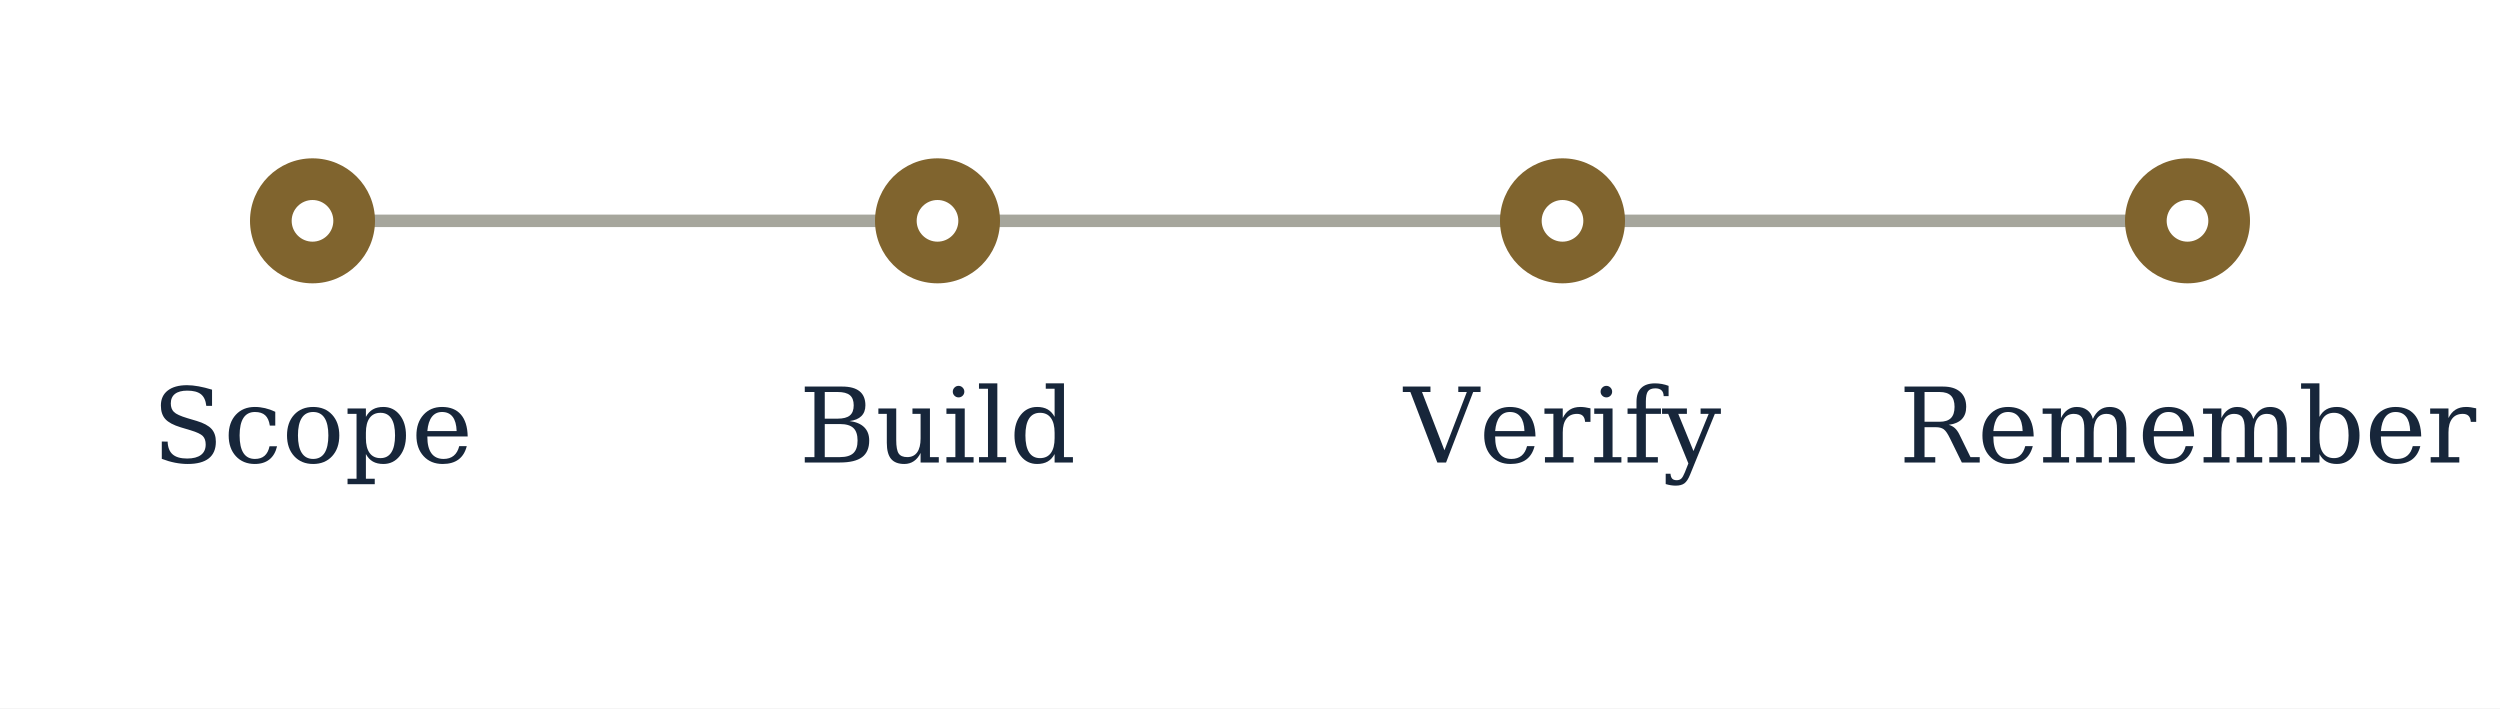
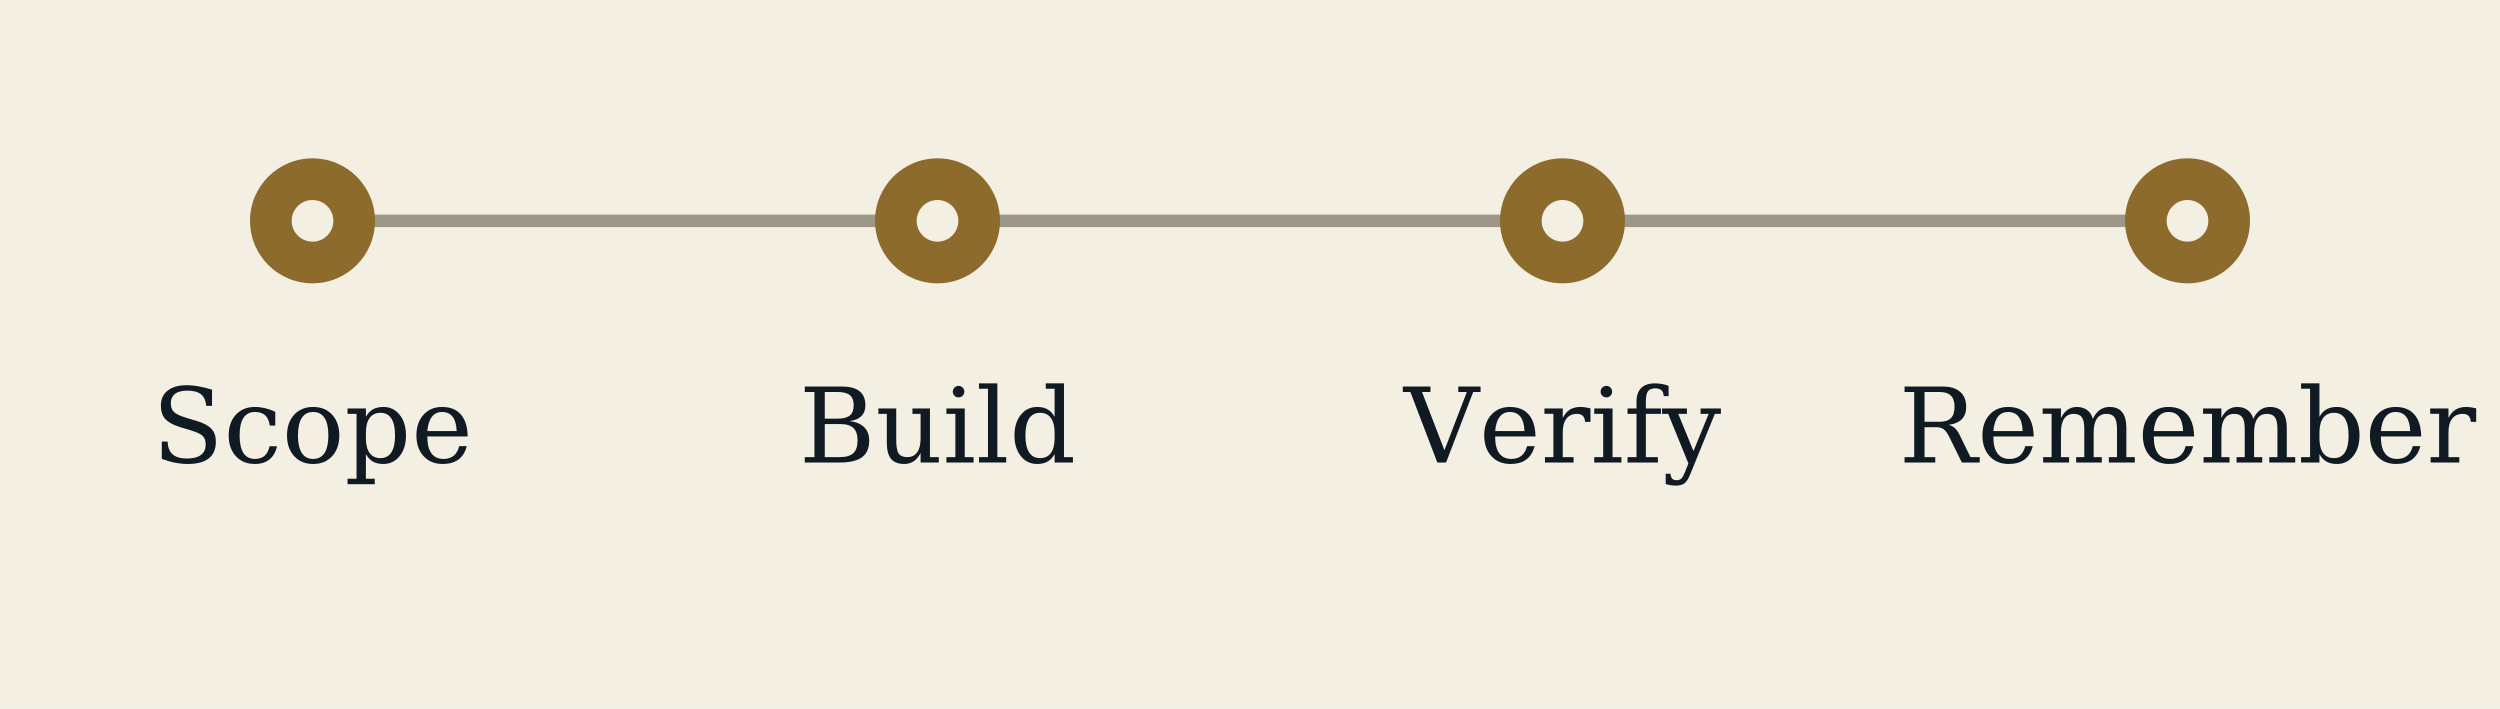
<svg xmlns="http://www.w3.org/2000/svg" width="600" height="170" viewBox="0 0 600 170" role="img" aria-labelledby="title desc">
-   <rect x="0" y="0" width="600" height="170" rx="0" fill="#ffffff" />
-   <path d="M75.0 53H525.0" fill="none" stroke="#a6a69c" stroke-width="3" stroke-linecap="round" stroke-linejoin="round" />
-   <circle cx="75.0" cy="53" r="15" fill="#80642e" />
-   <circle cx="75.0" cy="53" r="5" fill="#ffffff" />
-   <g fill="#17263a" aria-label="Scope">
+   <rect x="0" y="0" width="600" height="170" rx="0" fill="#f4efe3" />
+   <path d="M75.0 53H525.0" fill="none" stroke="#9d9788" stroke-width="3" stroke-linecap="round" stroke-linejoin="round" />
+   <circle cx="75.0" cy="53" r="15" fill="#8d6b2d" />
+   <circle cx="75.0" cy="53" r="5" fill="#f4efe3" />
+   <g fill="#101a22" aria-label="Scope">
    <path d="M190 72V412L305 411Q310 241 403.5 159.5Q497 78 688 78Q866 78 959.5 148.5Q1053 219 1053 354Q1053 462 996.5 520.0Q940 578 758 633L561 692Q347 757 259.5 854.0Q172 951 172 1120Q172 1310 307.0 1415.0Q442 1520 686 1520Q790 1520 914.0 1497.5Q1038 1475 1178 1432V1114H1065Q1048 1272 959.5 1342.5Q871 1413 690 1413Q532 1413 449.5 1348.5Q367 1284 367 1161Q367 1054 429.0 993.0Q491 932 692 872L877 817Q1080 756 1166.5 661.5Q1253 567 1253 408Q1253 191 1114.0 81.0Q975 -29 700 -29Q577 -29 449.5 -4.0Q322 21 190 72Z" transform="translate(36.511 111) scale(0.01220703 -0.01220703)" />
    <path d="M1053 319Q1014 149 903.0 60.0Q792 -29 616 -29Q384 -29 243.0 124.5Q102 278 102 532Q102 787 243.0 939.5Q384 1092 616 1092Q717 1092 817.0 1068.5Q917 1045 1018 997V725H911Q890 865 819.5 929.0Q749 993 618 993Q469 993 393.0 877.5Q317 762 317 532Q317 302 392.5 186.0Q468 70 618 70Q737 70 808.0 132.0Q879 194 905 319Z" transform="translate(53.638 111) scale(0.01220703 -0.01220703)" />
    <path d="M616 70Q764 70 839.5 187.0Q915 304 915 532Q915 760 839.5 876.5Q764 993 616 993Q468 993 392.5 876.5Q317 760 317 532Q317 304 393.0 187.0Q469 70 616 70ZM616 -29Q384 -29 243.0 124.5Q102 278 102 532Q102 786 242.5 939.0Q383 1092 616 1092Q849 1092 989.5 939.0Q1130 786 1130 532Q1130 278 989.5 124.5Q849 -29 616 -29Z" transform="translate(67.639 111) scale(0.01220703 -0.01220703)" />
    <path d="M420 584V479Q420 287 493.5 186.5Q567 86 707 86Q848 86 920.5 199.0Q993 312 993 532Q993 753 920.5 865.0Q848 977 707 977Q567 977 493.5 876.0Q420 775 420 584ZM236 956H59V1063H420V897Q474 997 557.5 1044.5Q641 1092 764 1092Q960 1092 1084.0 937.0Q1208 782 1208 532Q1208 282 1084.0 126.5Q960 -29 764 -29Q641 -29 557.5 18.5Q474 66 420 166V-319H594V-426H59V-319H236Z" transform="translate(82.690 111) scale(0.01220703 -0.01220703)" />
    <path d="M1110 512H317V504Q317 289 398.0 179.5Q479 70 637 70Q758 70 835.5 133.5Q913 197 944 322H1092Q1048 147 929.5 59.0Q811 -29 618 -29Q385 -29 243.5 124.5Q102 278 102 532Q102 784 241.0 938.0Q380 1092 606 1092Q847 1092 976.0 943.5Q1105 795 1110 512ZM893 618Q887 804 814.5 898.5Q742 993 606 993Q479 993 406.0 898.0Q333 803 317 618Z" transform="translate(98.694 111) scale(0.01220703 -0.01220703)" />
  </g>
-   <circle cx="225.0" cy="53" r="15" fill="#80642e" />
-   <circle cx="225.0" cy="53" r="5" fill="#ffffff" />
-   <g fill="#17263a" aria-label="Build">
+   <circle cx="225.0" cy="53" r="15" fill="#8d6b2d" />
+   <circle cx="225.0" cy="53" r="5" fill="#f4efe3" />
+   <g fill="#101a22" aria-label="Build">
    <path d="M506 106H805Q985 106 1068.0 184.0Q1151 262 1151 432Q1151 601 1068.5 678.5Q986 756 805 756H506ZM506 862H760Q924 862 999.5 925.0Q1075 988 1075 1124Q1075 1261 999.5 1323.5Q924 1386 760 1386H506ZM113 0V106H303V1386H113V1493H850Q1076 1493 1190.5 1400.5Q1305 1308 1305 1124Q1305 991 1225.5 912.0Q1146 833 993 815Q1183 791 1281.5 693.5Q1380 596 1380 432Q1380 210 1240.0 105.0Q1100 0 803 0Z" transform="translate(191.766 111) scale(0.01220703 -0.01220703)" />
    <path d="M725 1063H1069V106H1243V0H885V188Q834 82 753.0 26.5Q672 -29 565 -29Q388 -29 304.5 71.5Q221 172 221 387V956H55V1063H406V444Q406 250 453.5 178.0Q501 106 623 106Q751 106 818.0 200.0Q885 294 885 473V956H725Z" transform="translate(210.138 111) scale(0.01220703 -0.01220703)" />
    <path d="M199 1393Q199 1439 232.5 1473.0Q266 1507 313 1507Q359 1507 392.5 1473.0Q426 1439 426 1393Q426 1346 393.0 1313.0Q360 1280 313 1280Q266 1280 232.5 1313.0Q199 1346 199 1393ZM434 106H608V0H74V106H250V956H74V1063H434Z" transform="translate(226.239 111) scale(0.01220703 -0.01220703)" />
    <path d="M420 106H594V0H59V106H236V1450H59V1556H420Z" transform="translate(234.235 111) scale(0.01220703 -0.01220703)" />
    <path d="M1075 106H1251V0H891V166Q837 66 753.5 18.5Q670 -29 547 -29Q351 -29 226.5 126.5Q102 282 102 532Q102 782 226.0 937.0Q350 1092 547 1092Q670 1092 753.5 1044.5Q837 997 891 897V1450H717V1556H1075ZM891 479V584Q891 775 817.5 876.0Q744 977 604 977Q462 977 389.5 865.0Q317 753 317 532Q317 312 389.5 199.0Q462 86 604 86Q744 86 817.5 186.5Q891 287 891 479Z" transform="translate(242.230 111) scale(0.01220703 -0.01220703)" />
  </g>
-   <circle cx="375.0" cy="53" r="15" fill="#80642e" />
-   <circle cx="375.0" cy="53" r="5" fill="#ffffff" />
-   <g fill="#17263a" aria-label="Verify">
+   <circle cx="375.0" cy="53" r="15" fill="#8d6b2d" />
+   <circle cx="375.0" cy="53" r="5" fill="#f4efe3" />
+   <g fill="#101a22" aria-label="Verify">
    <path d="M358 1386 799 240 1239 1386H1071V1493H1509V1386H1364L831 0H659L129 1386H-20V1493H524V1386Z" transform="translate(336.914 111) scale(0.01220703 -0.01220703)" />
    <path d="M1110 512H317V504Q317 289 398.0 179.5Q479 70 637 70Q758 70 835.5 133.5Q913 197 944 322H1092Q1048 147 929.5 59.0Q811 -29 618 -29Q385 -29 243.5 124.5Q102 278 102 532Q102 784 241.0 938.0Q380 1092 606 1092Q847 1092 976.0 943.5Q1105 795 1110 512ZM893 618Q887 804 814.5 898.5Q742 993 606 993Q479 993 406.0 898.0Q333 803 317 618Z" transform="translate(354.968 111) scale(0.01220703 -0.01220703)" />
    <path d="M979 1065V799H873Q868 878 829.0 917.0Q790 956 715 956Q579 956 506.5 862.0Q434 768 434 592V106H647V0H84V106H250V958H74V1063H434V874Q488 985 573.0 1038.5Q658 1092 780 1092Q825 1092 874.5 1085.0Q924 1078 979 1065Z" transform="translate(369.763 111) scale(0.01220703 -0.01220703)" />
    <path d="M199 1393Q199 1439 232.5 1473.0Q266 1507 313 1507Q359 1507 392.5 1473.0Q426 1439 426 1393Q426 1346 393.0 1313.0Q360 1280 313 1280Q266 1280 232.5 1313.0Q199 1346 199 1393ZM434 106H608V0H74V106H250V956H74V1063H434Z" transform="translate(381.714 111) scale(0.01220703 -0.01220703)" />
    <path d="M881 1305H784Q783 1380 741.5 1419.0Q700 1458 621 1458Q518 1458 476.0 1401.5Q434 1345 434 1200V1063H731V956H434V106H670V0H74V106H250V956H74V1063H250V1196Q250 1374 342.5 1465.0Q435 1556 614 1556Q681 1556 748.0 1544.0Q815 1532 881 1507Z" transform="translate(389.709 111) scale(0.01220703 -0.01220703)" />
    <path d="M442 -195 512 -18 115 956H-6V1063H483V956H313L612 225L911 956H752V1063H1151V956H1032L545 -240Q495 -364 434.0 -409.5Q373 -455 262 -455Q215 -455 165.5 -447.0Q116 -439 66 -424V-221H160Q166 -289 194.5 -318.5Q223 -348 283 -348Q338 -348 371.5 -317.5Q405 -287 442 -195Z" transform="translate(398.962 111) scale(0.01220703 -0.01220703)" />
  </g>
-   <circle cx="525.0" cy="53" r="15" fill="#80642e" />
-   <circle cx="525.0" cy="53" r="5" fill="#ffffff" />
-   <g fill="#17263a" aria-label="Remember">
+   <circle cx="525.0" cy="53" r="15" fill="#8d6b2d" />
+   <circle cx="525.0" cy="53" r="5" fill="#f4efe3" />
+   <g fill="#101a22" aria-label="Remember">
    <path d="M981 741Q1051 722 1101.5 676.5Q1152 631 1192 549L1409 106H1591V0H1239L1006 475Q939 613 883.0 653.5Q827 694 729 694H506V106H717V0H113V106H303V1386H113V1493H870Q1088 1493 1206.5 1389.0Q1325 1285 1325 1094Q1325 940 1238.5 851.5Q1152 763 981 741ZM506 801H801Q952 801 1024.0 872.5Q1096 944 1096 1094Q1096 1244 1024.0 1315.0Q952 1386 801 1386H506Z" transform="translate(455.713 111) scale(0.01220703 -0.01220703)" />
    <path d="M1110 512H317V504Q317 289 398.0 179.5Q479 70 637 70Q758 70 835.5 133.5Q913 197 944 322H1092Q1048 147 929.5 59.0Q811 -29 618 -29Q385 -29 243.5 124.5Q102 278 102 532Q102 784 241.0 938.0Q380 1092 606 1092Q847 1092 976.0 943.5Q1105 795 1110 512ZM893 618Q887 804 814.5 898.5Q742 993 606 993Q479 993 406.0 898.0Q333 803 317 618Z" transform="translate(474.536 111) scale(0.01220703 -0.01220703)" />
    <path d="M1061 856Q1114 973 1196.5 1032.5Q1279 1092 1389 1092Q1556 1092 1638.0 988.5Q1720 885 1720 676V106H1886V0H1376V106H1536V655Q1536 818 1488.0 887.0Q1440 956 1329 956Q1206 956 1141.5 863.0Q1077 770 1077 592V106H1237V0H733V106H893V662Q893 821 845.0 888.5Q797 956 686 956Q563 956 498.5 863.0Q434 770 434 592V106H594V0H84V106H250V958H74V1063H434V874Q485 980 564.0 1036.0Q643 1092 743 1092Q867 1092 950.0 1030.5Q1033 969 1061 856Z" transform="translate(489.331 111) scale(0.01220703 -0.01220703)" />
    <path d="M1110 512H317V504Q317 289 398.0 179.5Q479 70 637 70Q758 70 835.5 133.5Q913 197 944 322H1092Q1048 147 929.5 59.0Q811 -29 618 -29Q385 -29 243.5 124.5Q102 278 102 532Q102 784 241.0 938.0Q380 1092 606 1092Q847 1092 976.0 943.5Q1105 795 1110 512ZM893 618Q887 804 814.5 898.5Q742 993 606 993Q479 993 406.0 898.0Q333 803 317 618Z" transform="translate(513.037 111) scale(0.01220703 -0.01220703)" />
    <path d="M1061 856Q1114 973 1196.5 1032.5Q1279 1092 1389 1092Q1556 1092 1638.0 988.5Q1720 885 1720 676V106H1886V0H1376V106H1536V655Q1536 818 1488.0 887.0Q1440 956 1329 956Q1206 956 1141.5 863.0Q1077 770 1077 592V106H1237V0H733V106H893V662Q893 821 845.0 888.5Q797 956 686 956Q563 956 498.5 863.0Q434 770 434 592V106H594V0H84V106H250V958H74V1063H434V874Q485 980 564.0 1036.0Q643 1092 743 1092Q867 1092 950.0 1030.5Q1033 969 1061 856Z" transform="translate(527.832 111) scale(0.01220703 -0.01220703)" />
    <path d="M236 106V1450H59V1556H420V897Q474 997 557.5 1044.5Q641 1092 764 1092Q960 1092 1084.0 937.0Q1208 782 1208 532Q1208 282 1084.0 126.5Q960 -29 764 -29Q641 -29 557.5 18.5Q474 66 420 166V0H59V106ZM420 479Q420 287 493.5 186.5Q567 86 707 86Q848 86 920.5 199.0Q993 312 993 532Q993 753 920.5 865.0Q848 977 707 977Q567 977 493.5 876.0Q420 775 420 584Z" transform="translate(551.538 111) scale(0.01220703 -0.01220703)" />
    <path d="M1110 512H317V504Q317 289 398.0 179.5Q479 70 637 70Q758 70 835.5 133.5Q913 197 944 322H1092Q1048 147 929.5 59.0Q811 -29 618 -29Q385 -29 243.5 124.5Q102 278 102 532Q102 784 241.0 938.0Q380 1092 606 1092Q847 1092 976.0 943.5Q1105 795 1110 512ZM893 618Q887 804 814.5 898.5Q742 993 606 993Q479 993 406.0 898.0Q333 803 317 618Z" transform="translate(567.542 111) scale(0.01220703 -0.01220703)" />
    <path d="M979 1065V799H873Q868 878 829.0 917.0Q790 956 715 956Q579 956 506.5 862.0Q434 768 434 592V106H647V0H84V106H250V958H74V1063H434V874Q488 985 573.0 1038.5Q658 1092 780 1092Q825 1092 874.5 1085.0Q924 1078 979 1065Z" transform="translate(582.336 111) scale(0.01220703 -0.01220703)" />
  </g>
</svg>
